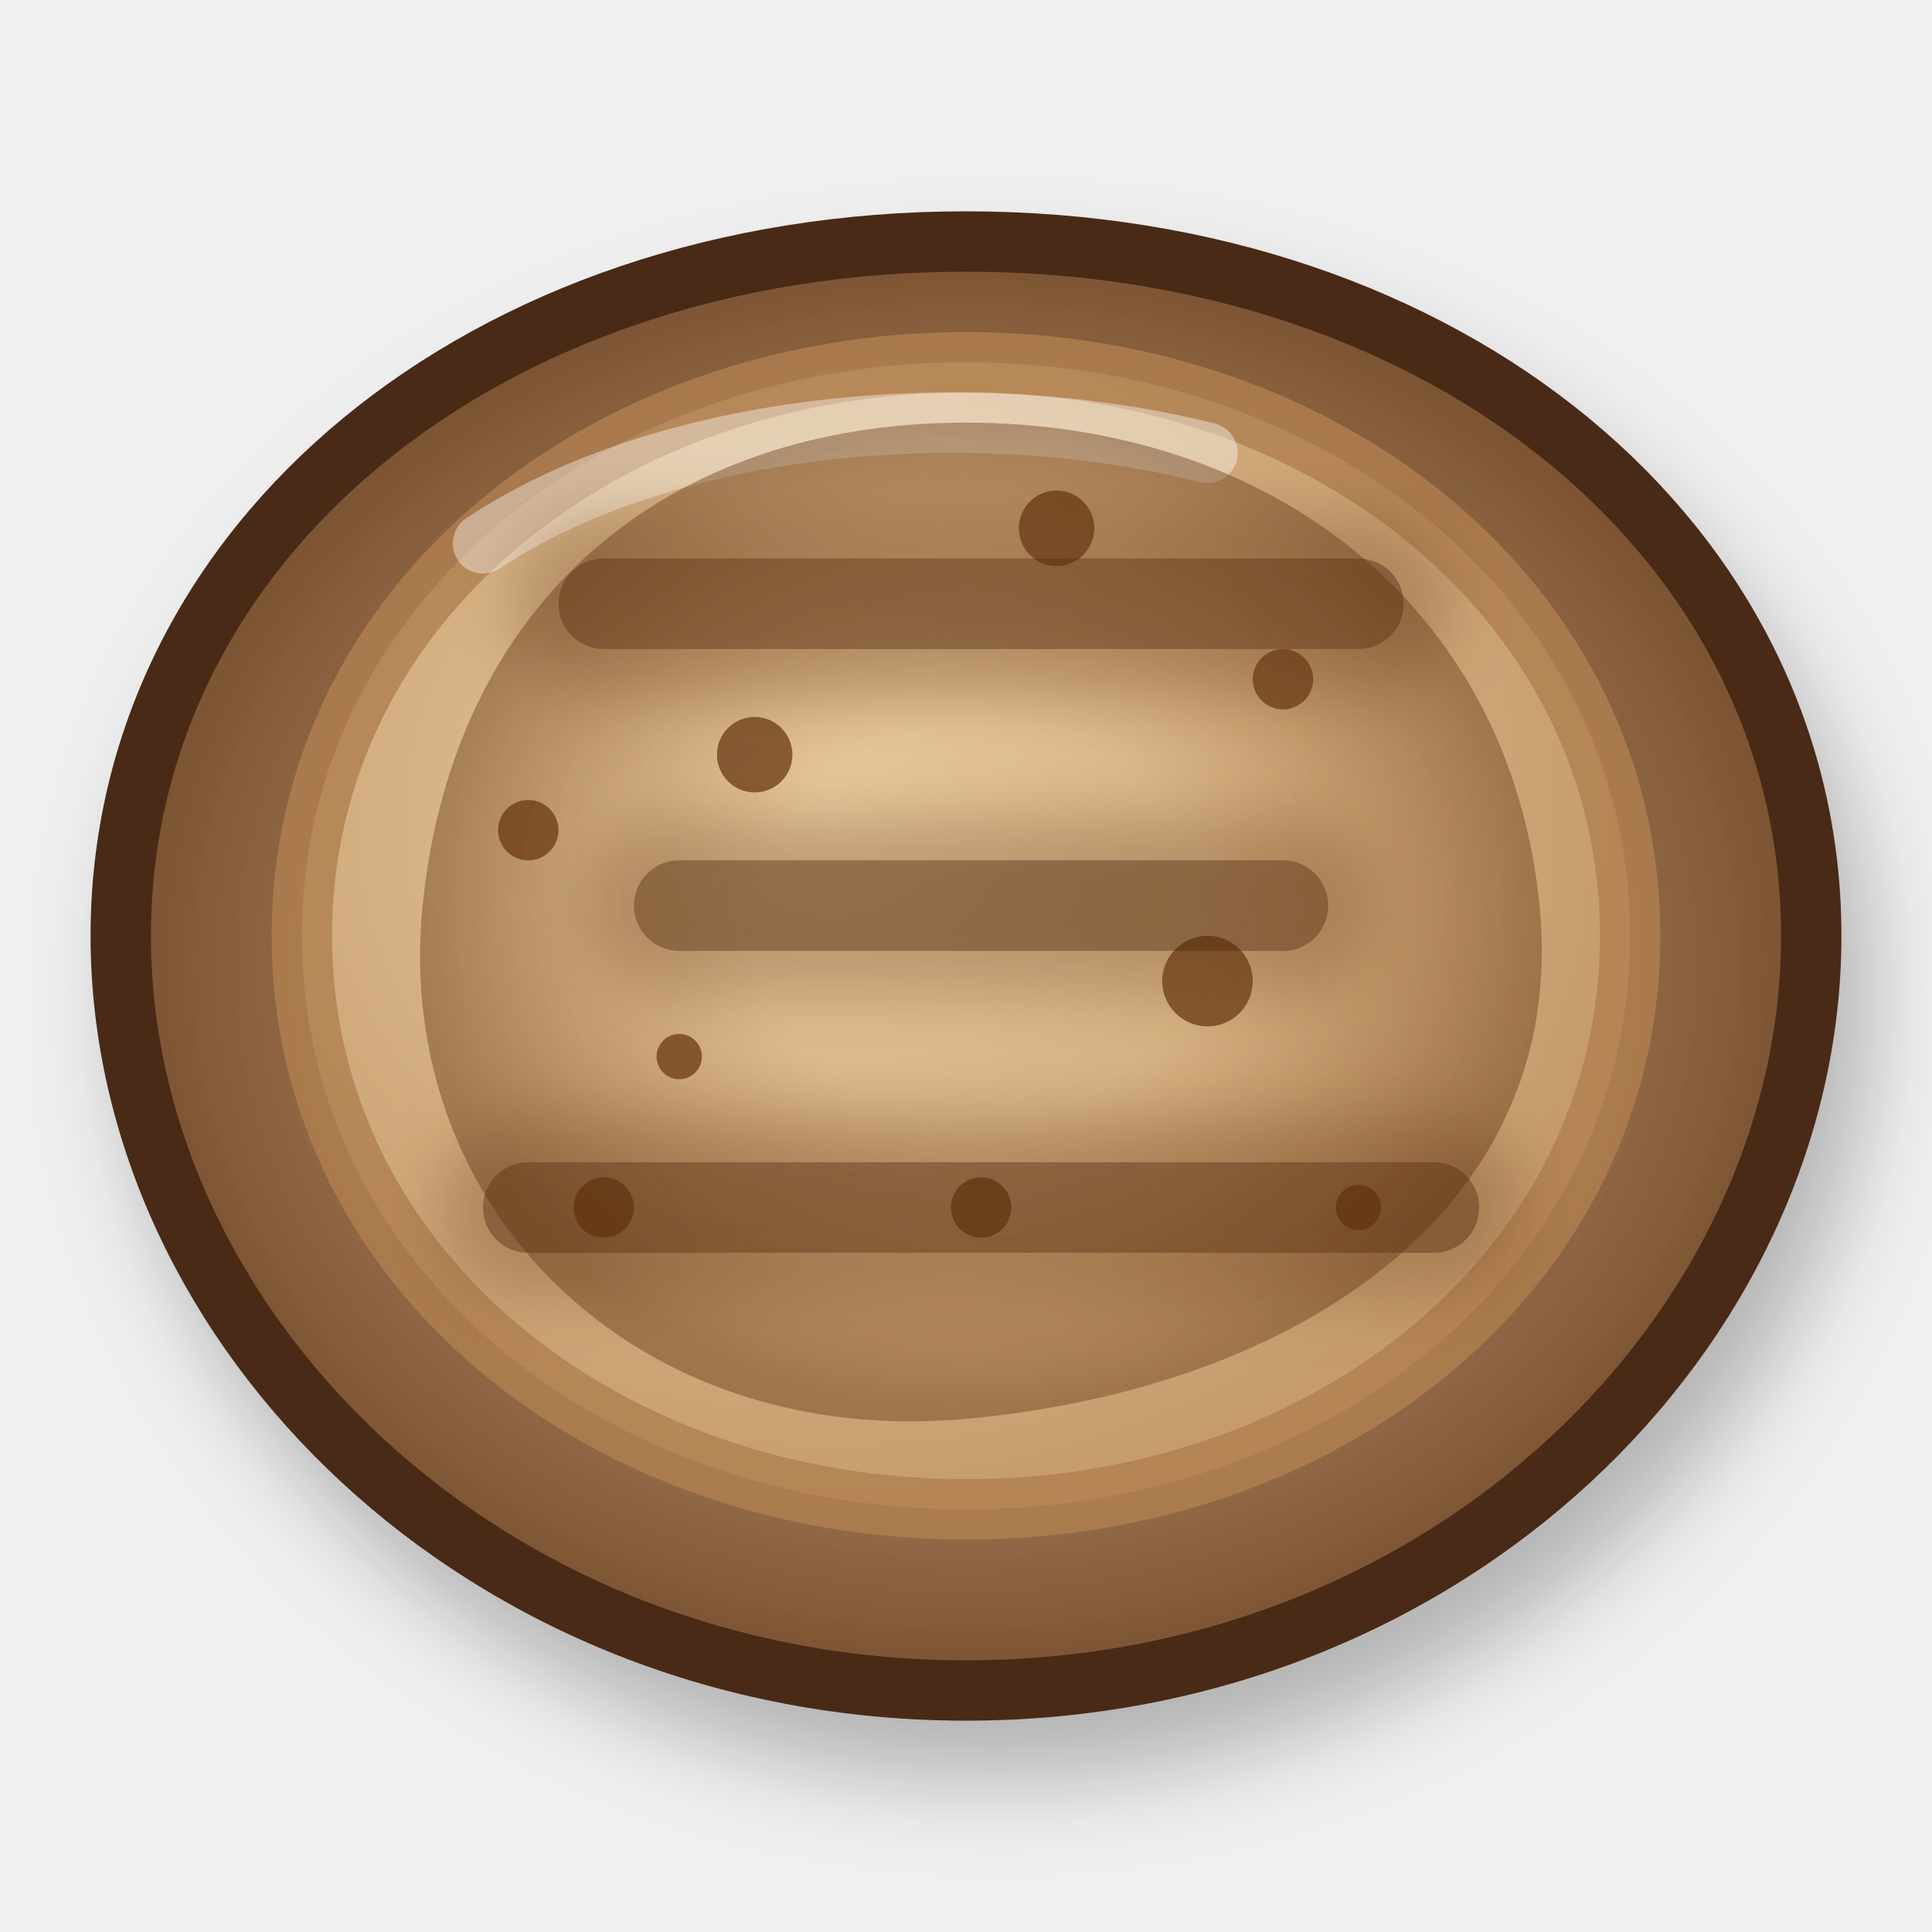
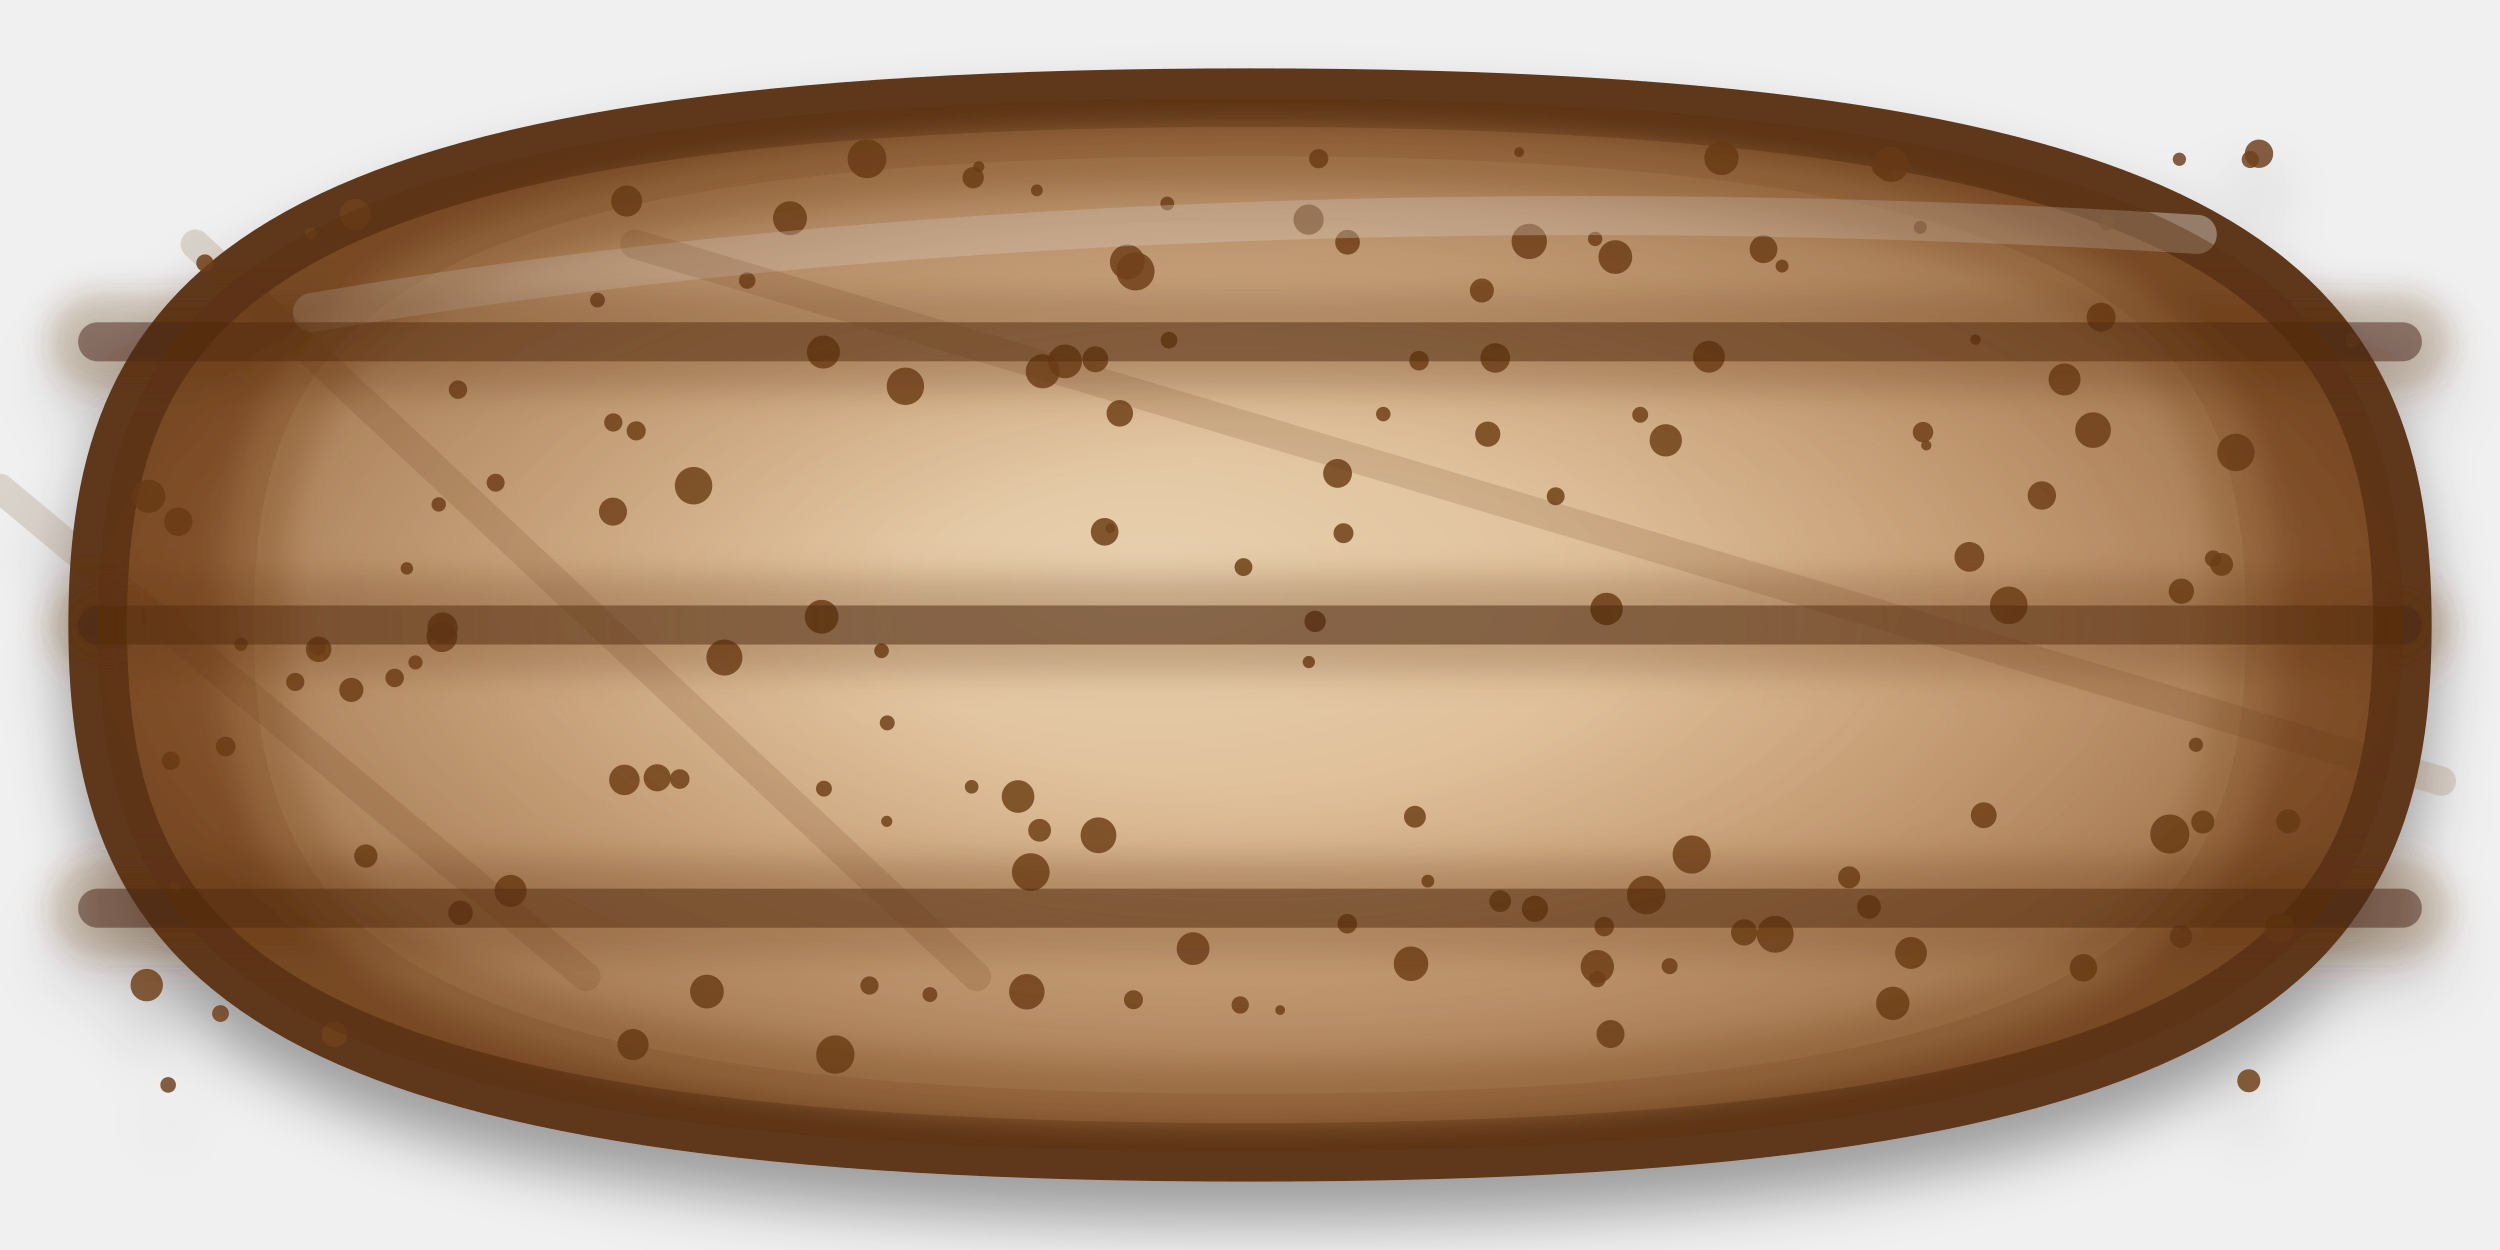
- <svg xmlns="http://www.w3.org/2000/svg" width="128" height="128" viewBox="0 0 128 128">
+ <svg xmlns="http://www.w3.org/2000/svg" width="512" height="256" viewBox="0 0 512 256">
  <defs>
-     <filter id="shadow" x="-20%" y="-20%" width="140%" height="140%">
-       <feDropShadow dx="2" dy="4" stdDeviation="3" flood-color="#000" flood-opacity="0.25" />
+     <filter id="shadow" x="-30%" y="-30%" width="160%" height="160%">
+       <feDropShadow dx="0" dy="8" stdDeviation="6" flood-color="#000" flood-opacity="0.35" />
+     </filter>
+     <filter id="inner-shadow">
+       <feOffset dx="0" dy="0" />
+       <feGaussianBlur stdDeviation="4" result="offset-blur" />
+       <feComposite operator="out" in="SourceGraphic" in2="offset-blur" result="inverse" />
+       <feFlood flood-color="black" flood-opacity="0.4" result="color" />
+       <feComposite operator="in" in="color" in2="inverse" result="shadow" />
+       <feComposite operator="over" in="shadow" in2="SourceGraphic" />
    </filter>
    <radialGradient id="crust-wheat" cx="50%" cy="50%" r="50%">
-       <stop offset="60%" stop-color="#A67B5B" />
-       <stop offset="100%" stop-color="#7A5230" />
+       <stop offset="50%" stop-color="#B5825B" />
+       <stop offset="100%" stop-color="#8F5E36" />
    </radialGradient>
-     <radialGradient id="inner-wheat" cx="40%" cy="40%" r="60%">
-       <stop offset="0%" stop-color="#E8CA9D" />
-       <stop offset="100%" stop-color="#C69C6D" />
+     <radialGradient id="inner-wheat" cx="45%" cy="45%" r="65%">
+       <stop offset="0%" stop-color="#E8D0AE" />
+       <stop offset="100%" stop-color="#D1A67B" />
    </radialGradient>
  </defs>
  <g filter="url(#shadow)">
-     <path d="M 64 16 C 96 16, 120 36, 120 62 C 120 88, 96 112, 64 112 C 32 112, 8 88, 8 62 C 8 36, 32 16, 64 16 Z" fill="url(#crust-wheat)" stroke="#4A2A18" stroke-width="4" stroke-linejoin="round" />
-     <path d="M 64 24 C 88 24, 108 40, 108 62 C 108 84, 88 100, 64 100 C 40 100, 20 84, 20 62 C 20 40, 40 24, 64 24 Z" fill="url(#inner-wheat)" />
-     <path d="M 64 24 C 88 24, 108 40, 108 62 C 108 84, 88 100, 64 100 C 40 100, 20 84, 20 62 C 20 40, 40 24, 64 24 Z" fill="none" stroke="#B08050" stroke-width="4" opacity="0.8" />
+     <path d="M 256 20 C 460 20, 492 60, 492 128 C 492 196, 460 236, 256 236 C 52 236, 20 196, 20 128 C 20 60, 52 20, 256 20 Z" fill="url(#crust-wheat)" stroke="#5E381C" stroke-width="12" stroke-linejoin="round" />
+     <path d="M 256 32 C 436 32, 460 68, 460 128 C 460 188, 436 224, 256 224 C 76 224, 52 188, 52 128 C 52 68, 76 32, 256 32 Z" fill="url(#inner-wheat)" />
+     <path d="M 256 32 C 436 32, 460 68, 460 128 C 460 188, 436 224, 256 224 C 76 224, 52 188, 52 128 C 52 68, 76 32, 256 32 Z" fill="none" stroke="#B88B5E" stroke-width="12" opacity="0.85" filter="blur(3px)" />
    <g>
-       <circle cx="50" cy="50" r="2.5" fill="#70421A" opacity="0.8" />
-       <circle cx="80" cy="65" r="3" fill="#70421A" opacity="0.8" />
-       <circle cx="65" cy="80" r="2" fill="#70421A" opacity="0.8" />
-       <circle cx="45" cy="70" r="1.5" fill="#70421A" opacity="0.8" />
-       <circle cx="85" cy="45" r="2" fill="#70421A" opacity="0.8" />
-       <circle cx="35" cy="55" r="2" fill="#70421A" opacity="0.8" />
-       <circle cx="70" cy="35" r="2.5" fill="#70421A" opacity="0.8" />
-       <circle cx="40" cy="80" r="2" fill="#70421A" opacity="0.8" />
-       <circle cx="90" cy="80" r="1.5" fill="#70421A" opacity="0.8" />
+       <circle cx="134.591" cy="159.293" r="2.782" fill="#70421A" opacity="0.85" />
+       <circle cx="451.131" cy="168.351" r="2.363" fill="#70421A" opacity="0.85" />
+       <circle cx="341.94" cy="197.868" r="1.649" fill="#70421A" opacity="0.85" />
+       <circle cx="185.428" cy="79.108" r="3.828" fill="#70421A" opacity="0.85" />
+       <circle cx="168.747" cy="161.516" r="1.634" fill="#70421A" opacity="0.85" />
+       <circle cx="89.849" cy="103.305" r="1.482" fill="#70421A" opacity="0.85" />
+       <circle cx="46.213" cy="152.879" r="2.019" fill="#70421A" opacity="0.85" />
+       <circle cx="68.489" cy="211.814" r="2.622" fill="#70421A" opacity="0.85" />
+       <circle cx="208.499" cy="163.125" r="3.339" fill="#70421A" opacity="0.85" />
+       <circle cx="129.642" cy="213.929" r="3.195" fill="#70421A" opacity="0.85" />
+       <circle cx="341.149" cy="90.179" r="3.307" fill="#70421A" opacity="0.85" />
+       <circle cx="90.502" cy="130.394" r="3.152" fill="#70421A" opacity="0.85" />
+       <circle cx="357.203" cy="190.951" r="2.689" fill="#70421A" opacity="0.85" />
+       <circle cx="335.912" cy="84.946" r="1.633" fill="#70421A" opacity="0.85" />
+       <circle cx="269.336" cy="127.266" r="2.2" fill="#70421A" opacity="0.85" />
+       <circle cx="363.569" cy="191.341" r="3.774" fill="#70421A" opacity="0.85" />
+       <circle cx="329.03" cy="124.721" r="3.318" fill="#70421A" opacity="0.85" />
+       <circle cx="275.149" cy="109.197" r="2.046" fill="#70421A" opacity="0.85" />
+       <circle cx="212.913" cy="170.042" r="2.34" fill="#70421A" opacity="0.85" />
+       <circle cx="101.509" cy="98.854" r="1.844" fill="#70421A" opacity="0.85" />
+       <circle cx="127.878" cy="159.729" r="3.123" fill="#70421A" opacity="0.85" />
+       <circle cx="361.164" cy="51.039" r="2.847" fill="#70421A" opacity="0.85" />
+       <circle cx="446.336" cy="32.614" r="1.357" fill="#70421A" opacity="0.85" />
+       <circle cx="457.913" cy="92.659" r="3.827" fill="#70421A" opacity="0.85" />
+       <circle cx="382.775" cy="185.735" r="2.446" fill="#70421A" opacity="0.85" />
+       <circle cx="224.969" cy="171.067" r="3.661" fill="#70421A" opacity="0.85" />
+       <circle cx="254.662" cy="116.137" r="1.83" fill="#70421A" opacity="0.85" />
+       <circle cx="394.501" cy="91.205" r="1.044" fill="#70421A" opacity="0.85" />
+       <circle cx="318.609" cy="101.637" r="1.839" fill="#70421A" opacity="0.85" />
+       <circle cx="224.328" cy="73.579" r="2.657" fill="#70421A" opacity="0.85" />
+       <circle cx="125.602" cy="86.518" r="1.873" fill="#70421A" opacity="0.85" />
+       <circle cx="178.069" cy="201.83" r="1.869" fill="#70421A" opacity="0.85" />
+       <circle cx="275.978" cy="49.613" r="2.537" fill="#70421A" opacity="0.85" />
+       <circle cx="65.257" cy="132.985" r="2.614" fill="#70421A" opacity="0.85" />
+       <circle cx="139.205" cy="159.549" r="2.017" fill="#70421A" opacity="0.85" />
+       <circle cx="387.641" cy="205.484" r="3.409" fill="#70421A" opacity="0.85" />
+       <circle cx="142.04" cy="99.473" r="3.837" fill="#70421A" opacity="0.85" />
+       <circle cx="190.448" cy="203.68" r="1.526" fill="#70421A" opacity="0.85" />
+       <circle cx="122.366" cy="61.46" r="1.517" fill="#70421A" opacity="0.85" />
+       <circle cx="289.777" cy="167.269" r="2.244" fill="#70421A" opacity="0.85" />
+       <circle cx="35.842" cy="181.625" r="1.037" fill="#70421A" opacity="0.85" />
+       <circle cx="327.132" cy="197.973" r="3.414" fill="#70421A" opacity="0.85" />
+       <circle cx="153.033" cy="57.456" r="1.699" fill="#70421A" opacity="0.85" />
+       <circle cx="462.639" cy="31.487" r="2.909" fill="#70421A" opacity="0.85" />
+       <circle cx="210.294" cy="203.113" r="3.629" fill="#70421A" opacity="0.85" />
+       <circle cx="239.411" cy="69.654" r="1.711" fill="#70421A" opacity="0.85" />
+       <circle cx="481.646" cy="69.764" r="1.414" fill="#70421A" opacity="0.85" />
+       <circle cx="327.154" cy="200.508" r="1.704" fill="#70421A" opacity="0.85" />
+       <circle cx="90.634" cy="128.526" r="3.106" fill="#70421A" opacity="0.85" />
+       <circle cx="80.824" cy="138.84" r="1.902" fill="#70421A" opacity="0.85" />
+       <circle cx="446.685" cy="191.808" r="2.31" fill="#70421A" opacity="0.85" />
+       <circle cx="71.958" cy="141.295" r="2.477" fill="#70421A" opacity="0.85" />
+       <circle cx="391.381" cy="195.162" r="3.263" fill="#70421A" opacity="0.85" />
+       <circle cx="125.541" cy="104.779" r="2.877" fill="#70421A" opacity="0.85" />
+       <circle cx="45.16" cy="207.571" r="1.726" fill="#70421A" opacity="0.85" />
+       <circle cx="385.581" cy="33.919" r="2.32" fill="#70421A" opacity="0.85" />
+       <circle cx="49.355" cy="131.959" r="1.364" fill="#70421A" opacity="0.85" />
+       <circle cx="60.473" cy="139.659" r="1.867" fill="#70421A" opacity="0.85" />
+       <circle cx="227.382" cy="108.172" r="1.004" fill="#70421A" opacity="0.85" />
+       <circle cx="253.997" cy="205.821" r="1.778" fill="#70421A" opacity="0.85" />
+       <circle cx="311.109" cy="31.15" r="1.02" fill="#70421A" opacity="0.85" />
+       <circle cx="232.55" cy="55.572" r="3.907" fill="#70421A" opacity="0.85" />
+       <circle cx="418.172" cy="101.48" r="2.914" fill="#70421A" opacity="0.85" />
+       <circle cx="303.487" cy="59.492" r="2.467" fill="#70421A" opacity="0.85" />
+       <circle cx="326.685" cy="48.932" r="1.476" fill="#70421A" opacity="0.85" />
+       <circle cx="428.656" cy="88.092" r="3.649" fill="#70421A" opacity="0.85" />
+       <circle cx="218.128" cy="74.02" r="3.459" fill="#70421A" opacity="0.85" />
+       <circle cx="314.349" cy="186.124" r="2.688" fill="#70421A" opacity="0.85" />
+       <circle cx="239.059" cy="41.673" r="1.415" fill="#70421A" opacity="0.85" />
+       <circle cx="168.277" cy="126.31" r="3.462" fill="#70421A" opacity="0.85" />
+       <circle cx="288.975" cy="197.379" r="3.534" fill="#70421A" opacity="0.85" />
+       <circle cx="244.343" cy="194.284" r="3.354" fill="#70421A" opacity="0.85" />
+       <circle cx="212.346" cy="38.983" r="1.213" fill="#70421A" opacity="0.85" />
+       <circle cx="404.584" cy="69.541" r="1.071" fill="#70421A" opacity="0.85" />
+       <circle cx="273.928" cy="96.949" r="2.956" fill="#70421A" opacity="0.85" />
+       <circle cx="270.066" cy="32.495" r="1.978" fill="#70421A" opacity="0.85" />
+       <circle cx="422.819" cy="77.716" r="3.271" fill="#70421A" opacity="0.85" />
+       <circle cx="130.295" cy="88.241" r="1.967" fill="#70421A" opacity="0.85" />
+       <circle cx="144.78" cy="203.07" r="3.453" fill="#70421A" opacity="0.85" />
+       <circle cx="411.405" cy="123.984" r="3.851" fill="#70421A" opacity="0.85" />
+       <circle cx="177.565" cy="32.517" r="3.975" fill="#70421A" opacity="0.85" />
+       <circle cx="200.463" cy="34.16" r="1.142" fill="#70421A" opacity="0.85" />
+       <circle cx="30.054" cy="201.75" r="3.319" fill="#70421A" opacity="0.85" />
+       <circle cx="64.994" cy="132.518" r="1.708" fill="#70421A" opacity="0.85" />
+       <circle cx="213.555" cy="76.051" r="3.48" fill="#70421A" opacity="0.85" />
+       <circle cx="329.837" cy="211.768" r="2.868" fill="#70421A" opacity="0.85" />
+       <circle cx="230.87" cy="53.657" r="3.563" fill="#70421A" opacity="0.85" />
+       <circle cx="226.232" cy="108.913" r="2.835" fill="#70421A" opacity="0.85" />
+       <circle cx="41.969" cy="53.877" r="1.776" fill="#70421A" opacity="0.85" />
+       <circle cx="393.831" cy="88.51" r="2.104" fill="#70421A" opacity="0.85" />
+       <circle cx="378.708" cy="179.684" r="2.266" fill="#70421A" opacity="0.85" />
+       <circle cx="306.232" cy="73.306" r="3.034" fill="#70421A" opacity="0.85" />
+       <circle cx="93.801" cy="79.801" r="1.894" fill="#70421A" opacity="0.85" />
+       <circle cx="161.787" cy="44.691" r="3.476" fill="#70421A" opacity="0.85" />
+       <circle cx="444.371" cy="170.809" r="3.996" fill="#70421A" opacity="0.85" />
+       <circle cx="181.609" cy="168.208" r="1.147" fill="#70421A" opacity="0.85" />
+       <circle cx="268.05" cy="135.585" r="1.257" fill="#70421A" opacity="0.85" />
+       <circle cx="85.088" cy="135.662" r="1.45" fill="#70421A" opacity="0.85" />
+       <circle cx="148.362" cy="134.667" r="3.686" fill="#70421A" opacity="0.85" />
+       <circle cx="460.853" cy="32.664" r="1.759" fill="#70421A" opacity="0.85" />
+       <circle cx="211.098" cy="178.598" r="3.86" fill="#70421A" opacity="0.85" />
+       <circle cx="387.318" cy="33.642" r="3.617" fill="#70421A" opacity="0.85" />
+       <circle cx="229.334" cy="84.647" r="2.72" fill="#70421A" opacity="0.85" />
+       <circle cx="290.614" cy="73.874" r="2.008" fill="#70421A" opacity="0.85" />
+       <circle cx="34.433" cy="222.191" r="1.602" fill="#70421A" opacity="0.85" />
+       <circle cx="275.921" cy="189.178" r="2.009" fill="#70421A" opacity="0.85" />
+       <circle cx="180.542" cy="133.277" r="1.506" fill="#70421A" opacity="0.85" />
+       <circle cx="426.682" cy="198.202" r="2.819" fill="#70421A" opacity="0.85" />
+       <circle cx="267.997" cy="44.973" r="3.095" fill="#70421A" opacity="0.85" />
+       <circle cx="128.335" cy="41.172" r="3.181" fill="#70421A" opacity="0.85" />
+       <circle cx="431.456" cy="45.636" r="1.576" fill="#70421A" opacity="0.85" />
+       <circle cx="72.779" cy="43.915" r="3.166" fill="#70421A" opacity="0.85" />
+       <circle cx="460.551" cy="221.342" r="2.365" fill="#70421A" opacity="0.85" />
+       <circle cx="199.305" cy="36.39" r="2.192" fill="#70421A" opacity="0.85" />
+       <circle cx="468.631" cy="168.219" r="2.494" fill="#70421A" opacity="0.85" />
+       <circle cx="104.57" cy="182.466" r="3.282" fill="#70421A" opacity="0.85" />
+       <circle cx="337.145" cy="183.306" r="3.952" fill="#70421A" opacity="0.85" />
+       <circle cx="453.254" cy="114.412" r="1.701" fill="#70421A" opacity="0.85" />
+       <circle cx="307.229" cy="184.557" r="2.233" fill="#70421A" opacity="0.85" />
+       <circle cx="349.99" cy="73.06" r="3.261" fill="#70421A" opacity="0.85" />
+       <circle cx="36.511" cy="106.846" r="2.927" fill="#70421A" opacity="0.85" />
+       <circle cx="352.556" cy="32.363" r="3.498" fill="#70421A" opacity="0.85" />
+       <circle cx="393.268" cy="46.557" r="1.339" fill="#70421A" opacity="0.85" />
+       <circle cx="292.423" cy="180.447" r="1.319" fill="#70421A" opacity="0.85" />
+       <circle cx="181.709" cy="148.046" r="1.534" fill="#70421A" opacity="0.85" />
+       <circle cx="283.297" cy="84.805" r="1.489" fill="#70421A" opacity="0.85" />
+       <circle cx="430.301" cy="64.949" r="2.97" fill="#70421A" opacity="0.85" />
+       <circle cx="454.99" cy="115.6" r="2.341" fill="#70421A" opacity="0.85" />
+       <circle cx="63.666" cy="47.822" r="1.213" fill="#70421A" opacity="0.85" />
+       <circle cx="346.465" cy="175.007" r="3.907" fill="#70421A" opacity="0.85" />
+       <circle cx="34.985" cy="155.791" r="1.896" fill="#70421A" opacity="0.85" />
+       <circle cx="74.924" cy="175.317" r="2.387" fill="#70421A" opacity="0.85" />
+       <circle cx="330.821" cy="52.644" r="3.45" fill="#70421A" opacity="0.85" />
+       <circle cx="94.318" cy="186.945" r="2.521" fill="#70421A" opacity="0.85" />
+       <circle cx="168.626" cy="72.103" r="3.386" fill="#70421A" opacity="0.85" />
+       <circle cx="232.132" cy="204.746" r="1.952" fill="#70421A" opacity="0.85" />
+       <circle cx="198.995" cy="161.133" r="1.4" fill="#70421A" opacity="0.85" />
+       <circle cx="83.324" cy="116.408" r="1.28" fill="#70421A" opacity="0.85" />
+       <circle cx="446.74" cy="121.082" r="2.595" fill="#70421A" opacity="0.85" />
+       <circle cx="171.071" cy="215.974" r="3.926" fill="#70421A" opacity="0.85" />
+       <circle cx="30.451" cy="101.643" r="3.41" fill="#70421A" opacity="0.85" />
+       <circle cx="262.178" cy="206.862" r="1.001" fill="#70421A" opacity="0.85" />
+       <circle cx="466.776" cy="190.066" r="3.024" fill="#70421A" opacity="0.85" />
+       <circle cx="364.967" cy="54.498" r="1.328" fill="#70421A" opacity="0.85" />
+       <circle cx="403.327" cy="114.046" r="3.051" fill="#70421A" opacity="0.85" />
+       <circle cx="304.692" cy="88.918" r="2.586" fill="#70421A" opacity="0.85" />
+       <circle cx="449.73" cy="152.529" r="1.46" fill="#70421A" opacity="0.85" />
+       <circle cx="328.549" cy="189.755" r="2.004" fill="#70421A" opacity="0.85" />
+       <circle cx="313.193" cy="49.449" r="3.621" fill="#70421A" opacity="0.85" />
+       <circle cx="406.273" cy="166.96" r="2.65" fill="#70421A" opacity="0.85" />
    </g>
-     <path d="M 32 36 C 44 28, 64 26, 80 30" fill="none" stroke="#FFFFFF" stroke-width="4" stroke-linecap="round" opacity="0.4" />
-     <path d="M 40 40 L 90 40 M 45 60 L 85 60 M 35 80 L 95 80" fill="none" stroke="#6b3e1b" stroke-width="12" stroke-linecap="round" opacity="0.3" filter="blur(2px)" />
-     <path d="M 40 40 L 90 40 M 45 60 L 85 60 M 35 80 L 95 80" fill="none" stroke="#4a260d" stroke-width="6" stroke-linecap="round" opacity="0.4" />
+     <path d="M 64 64 C 180 44, 320 40, 450 48" fill="none" stroke="#FFFFFF" stroke-width="8" stroke-linecap="round" opacity="0.35" />
+     <path d="M 20 70 L 492 70 M 20 128 L 492 128 M 20 186 L 492 186" fill="none" stroke="#5c2f0d" stroke-width="20" stroke-linecap="round" opacity="0.25" filter="blur(3px)" />
+     <path d="M 20 70 L 492 70 M 20 128 L 492 128 M 20 186 L 492 186" fill="none" stroke="#4a260d" stroke-width="8" stroke-linecap="round" opacity="0.5" />
+     <path d="M 40 50 L 200 200 M 130 50 L 500 160 M 0 100 L 120 200" fill="none" stroke="#5c2f0d" stroke-width="6" stroke-linecap="round" opacity="0.15" />
    <radialGradient id="toast-grad" cx="50%" cy="50%" r="50%">
-       <stop offset="40%" stop-color="#8a4d1f" stop-opacity="0" />
-       <stop offset="100%" stop-color="#5c2f0d" stop-opacity="0.4" />
+       <stop offset="30%" stop-color="#8a4d1f" stop-opacity="0" />
+       <stop offset="100%" stop-color="#5c2f0d" stop-opacity="0.45" />
    </radialGradient>
-     <path d="M 64 28 C 84 28, 100 40, 102 60 C 104 80, 86 92, 64 94 C 42 96, 26 80, 28 60 C 30 40, 44 28, 64 28 Z" fill="url(#toast-grad)" />
+     <path d="M 256 20 C 460 20, 492 60, 492 128 C 492 196, 460 236, 256 236 C 52 236, 20 196, 20 128 C 20 60, 52 20, 256 20 Z" fill="url(#toast-grad)" />
  </g>
</svg>
